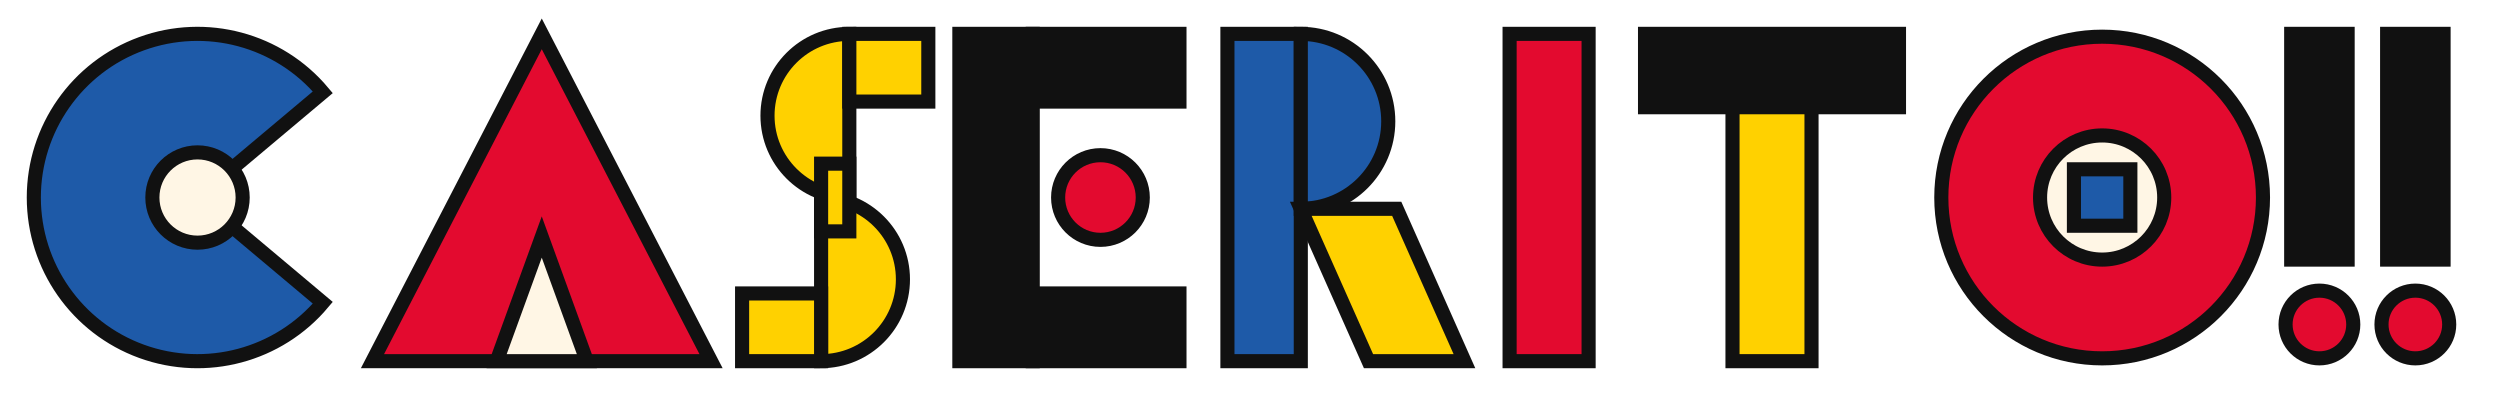
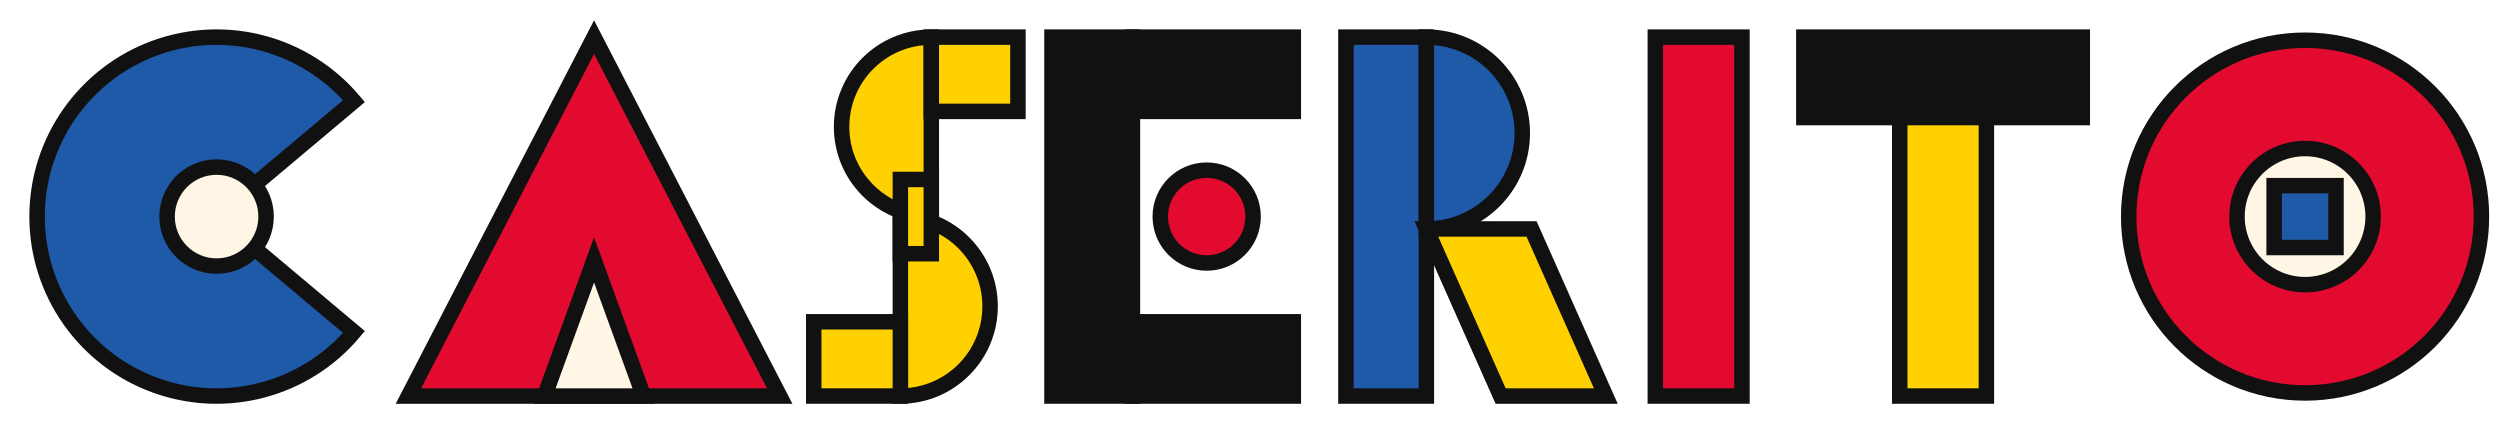
- <svg xmlns="http://www.w3.org/2000/svg" viewBox="0 0 886 140" role="img" aria-label="Caserito">
+ <svg xmlns="http://www.w3.org/2000/svg" viewBox="0 0 808 140" role="img" aria-label="Caserito">
  <path d="M70,70 L114.4,32.7 A58,58 0 1 0 114.4,107.3 Z" fill="#1E5AA8" stroke="#111" stroke-width="5" stroke-linejoin="miter" />
  <circle cx="70" cy="70" r="16" fill="#FFF6E5" stroke="#111" stroke-width="5" stroke-linejoin="miter" />
  <polygon points="192,12 252,128 132,128" fill="#E30A2F" stroke="#111" stroke-width="5" stroke-linejoin="miter" />
  <polygon points="192,84 208,128 176,128" fill="#FFF6E5" stroke="#111" stroke-width="5" stroke-linejoin="miter" />
  <path d="M301,12 A29,29 0 0 0 301,70 Z" fill="#FFD100" stroke="#111" stroke-width="5" stroke-linejoin="miter" />
  <rect x="301" y="12" width="28" height="24" fill="#FFD100" stroke="#111" stroke-width="5" stroke-linejoin="miter" />
  <path d="M291,70 A29,29 0 0 1 291,128 Z" fill="#FFD100" stroke="#111" stroke-width="5" stroke-linejoin="miter" />
  <rect x="263" y="104" width="28" height="24" fill="#FFD100" stroke="#111" stroke-width="5" stroke-linejoin="miter" />
  <rect x="291" y="58" width="10" height="24" fill="#FFD100" stroke="#111" stroke-width="5" stroke-linejoin="miter" />
  <rect x="340" y="12" width="26" height="116" fill="#111111" stroke="#111" stroke-width="5" stroke-linejoin="miter" />
  <rect x="366" y="12" width="52" height="24" fill="#111111" stroke="#111" stroke-width="5" stroke-linejoin="miter" />
  <circle cx="390" cy="70" r="15" fill="#E30A2F" stroke="#111" stroke-width="5" stroke-linejoin="miter" />
  <rect x="366" y="104" width="52" height="24" fill="#111111" stroke="#111" stroke-width="5" stroke-linejoin="miter" />
  <rect x="435" y="12" width="26" height="116" fill="#1E5AA8" stroke="#111" stroke-width="5" stroke-linejoin="miter" />
  <path d="M461,12 A31,31 0 0 1 461,74 Z" fill="#1E5AA8" stroke="#111" stroke-width="5" stroke-linejoin="miter" />
  <polygon points="461,74 495,74 519,128 485,128" fill="#FFD100" stroke="#111" stroke-width="5" stroke-linejoin="miter" />
  <rect x="535" y="12" width="28" height="116" fill="#E30A2F" stroke="#111" stroke-width="5" stroke-linejoin="miter" />
  <rect x="583" y="12" width="90" height="26" fill="#111111" stroke="#111" stroke-width="5" stroke-linejoin="miter" />
  <rect x="614" y="38" width="28" height="90" fill="#FFD100" stroke="#111" stroke-width="5" stroke-linejoin="miter" />
  <circle cx="745" cy="70" r="57" fill="#E30A2F" stroke="#111" stroke-width="5" stroke-linejoin="miter" />
  <circle cx="745" cy="70" r="22" fill="#FFF6E5" stroke="#111" stroke-width="5" stroke-linejoin="miter" />
  <rect x="735" y="60" width="20" height="20" fill="#1E5AA8" stroke="#111" stroke-width="5" stroke-linejoin="miter" />
-   <rect x="812" y="12" width="20" height="80" fill="#111111" stroke="#111" stroke-width="5" stroke-linejoin="miter" />
-   <circle cx="822" cy="115" r="12" fill="#E30A2F" stroke="#111" stroke-width="5" stroke-linejoin="miter" />
-   <rect x="846" y="12" width="20" height="80" fill="#111111" stroke="#111" stroke-width="5" stroke-linejoin="miter" />
-   <circle cx="856" cy="115" r="12" fill="#E30A2F" stroke="#111" stroke-width="5" stroke-linejoin="miter" />
</svg>
